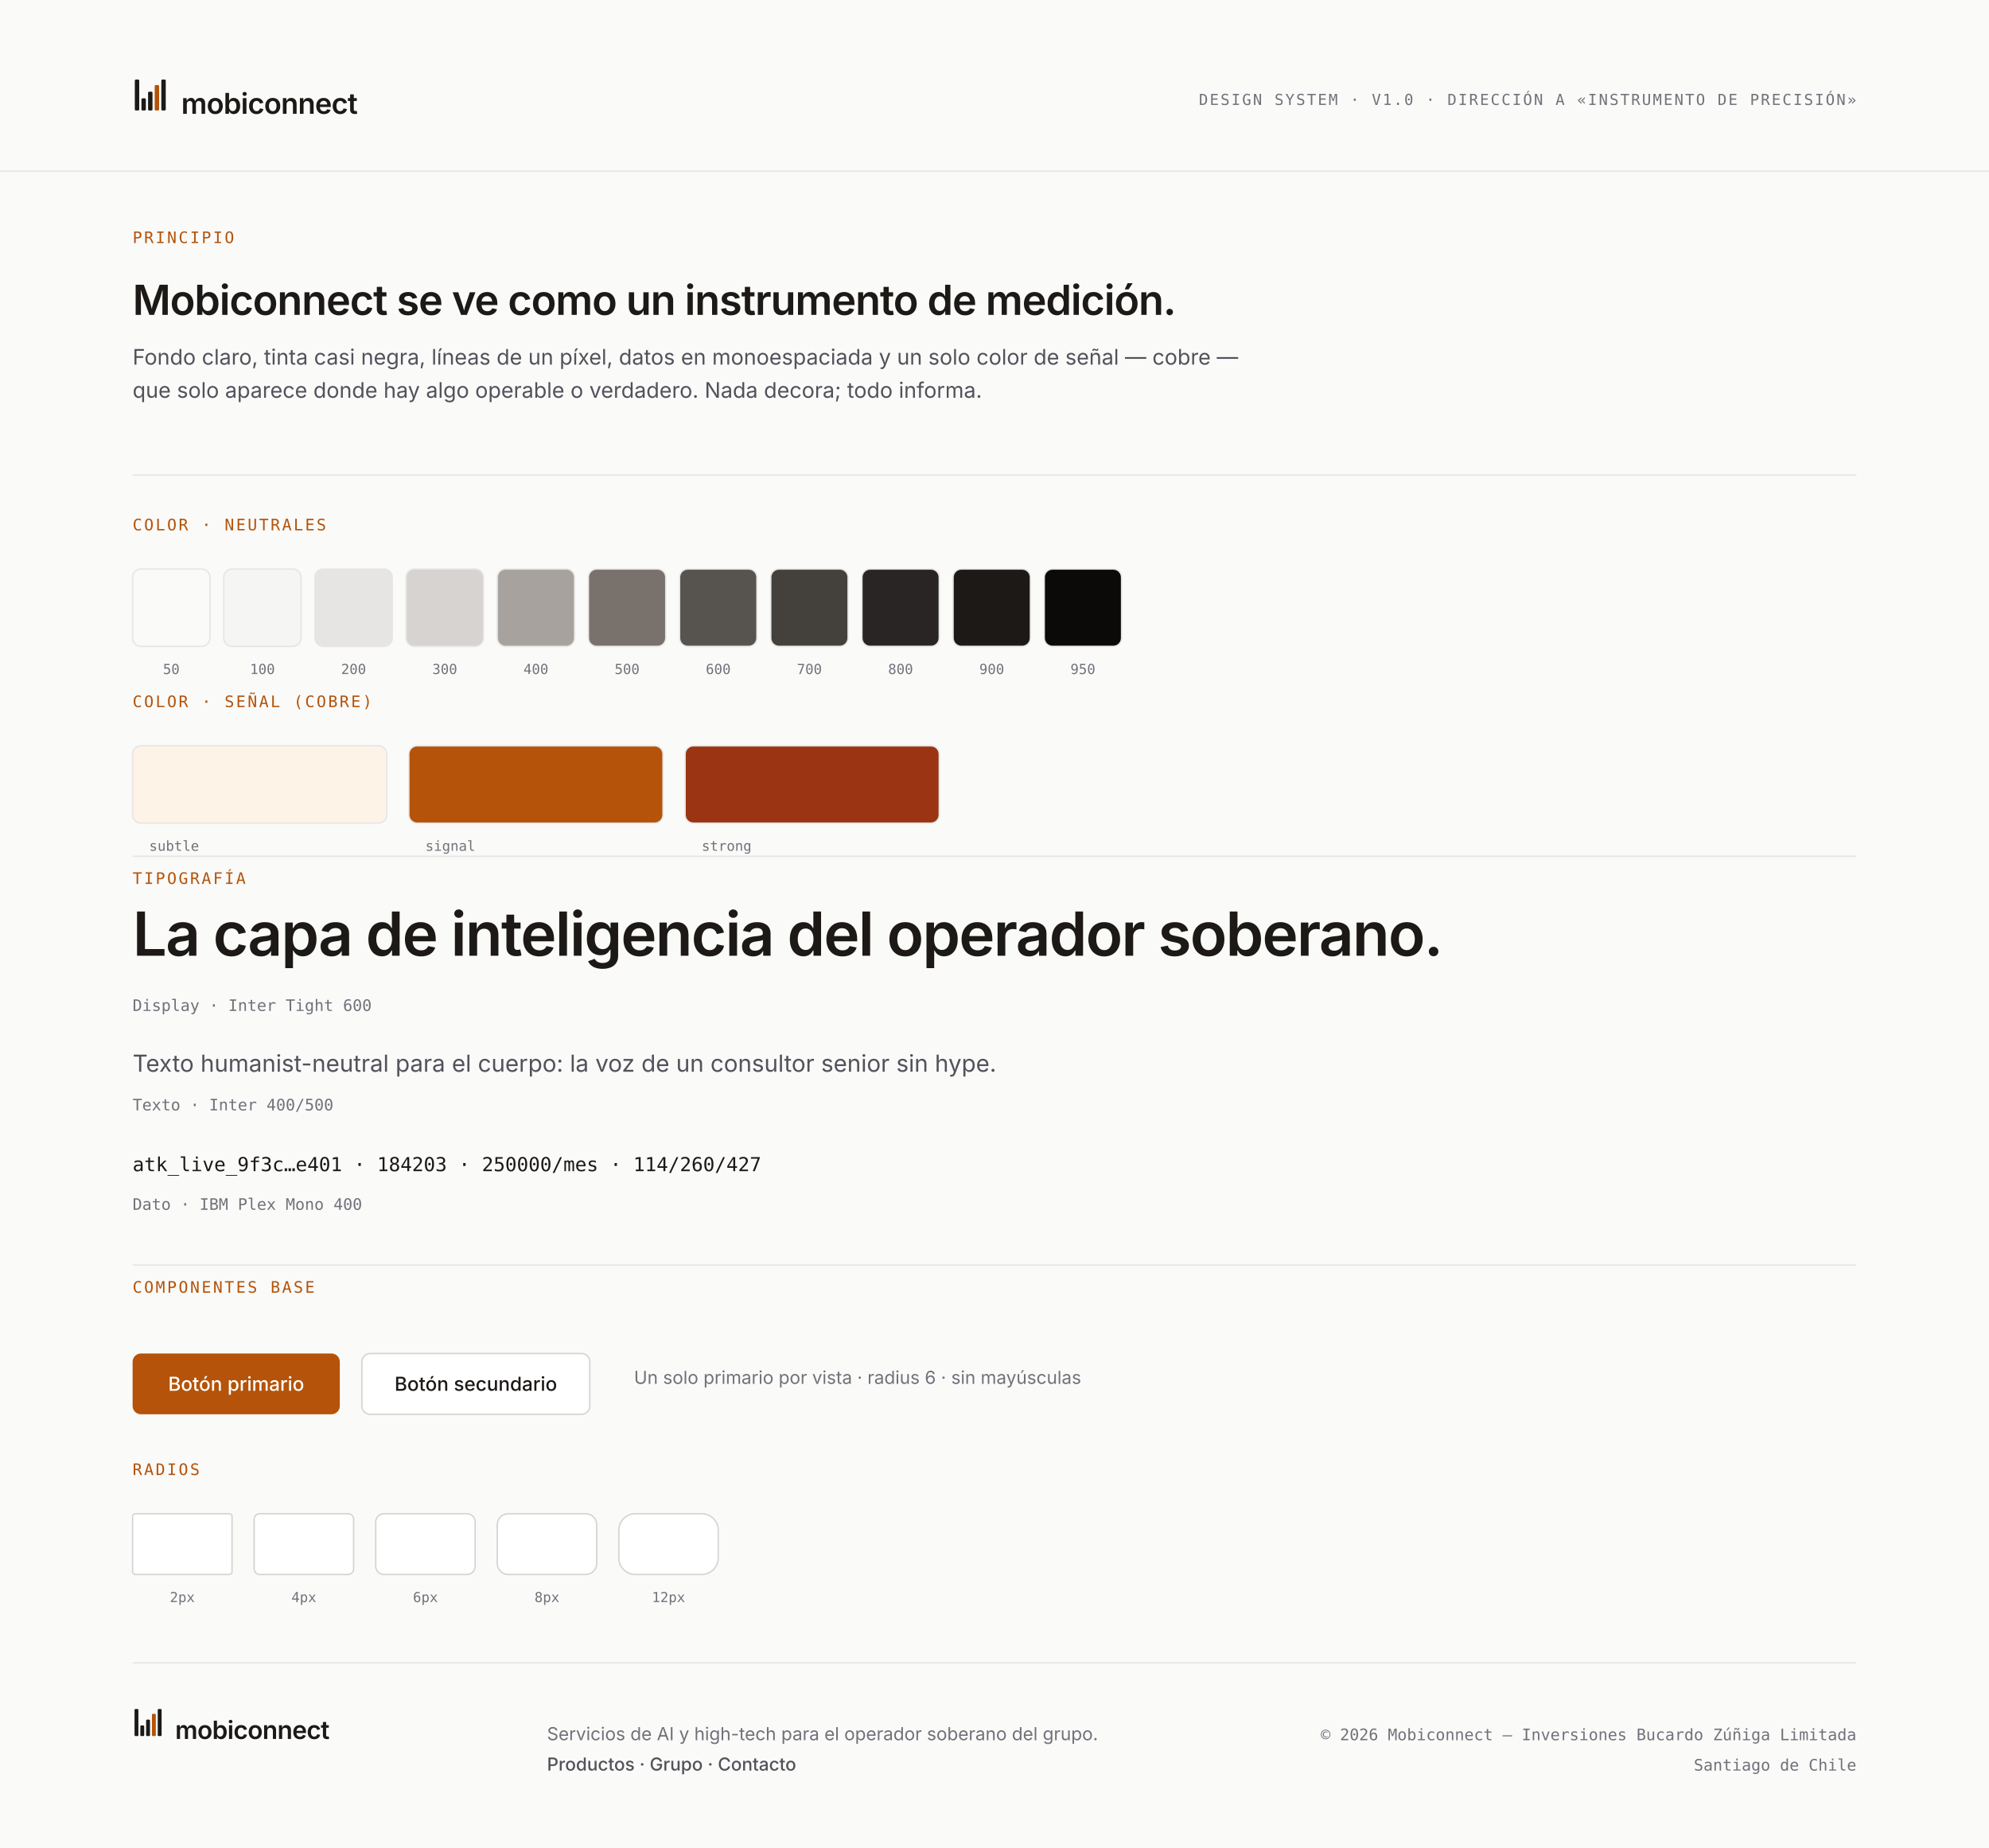
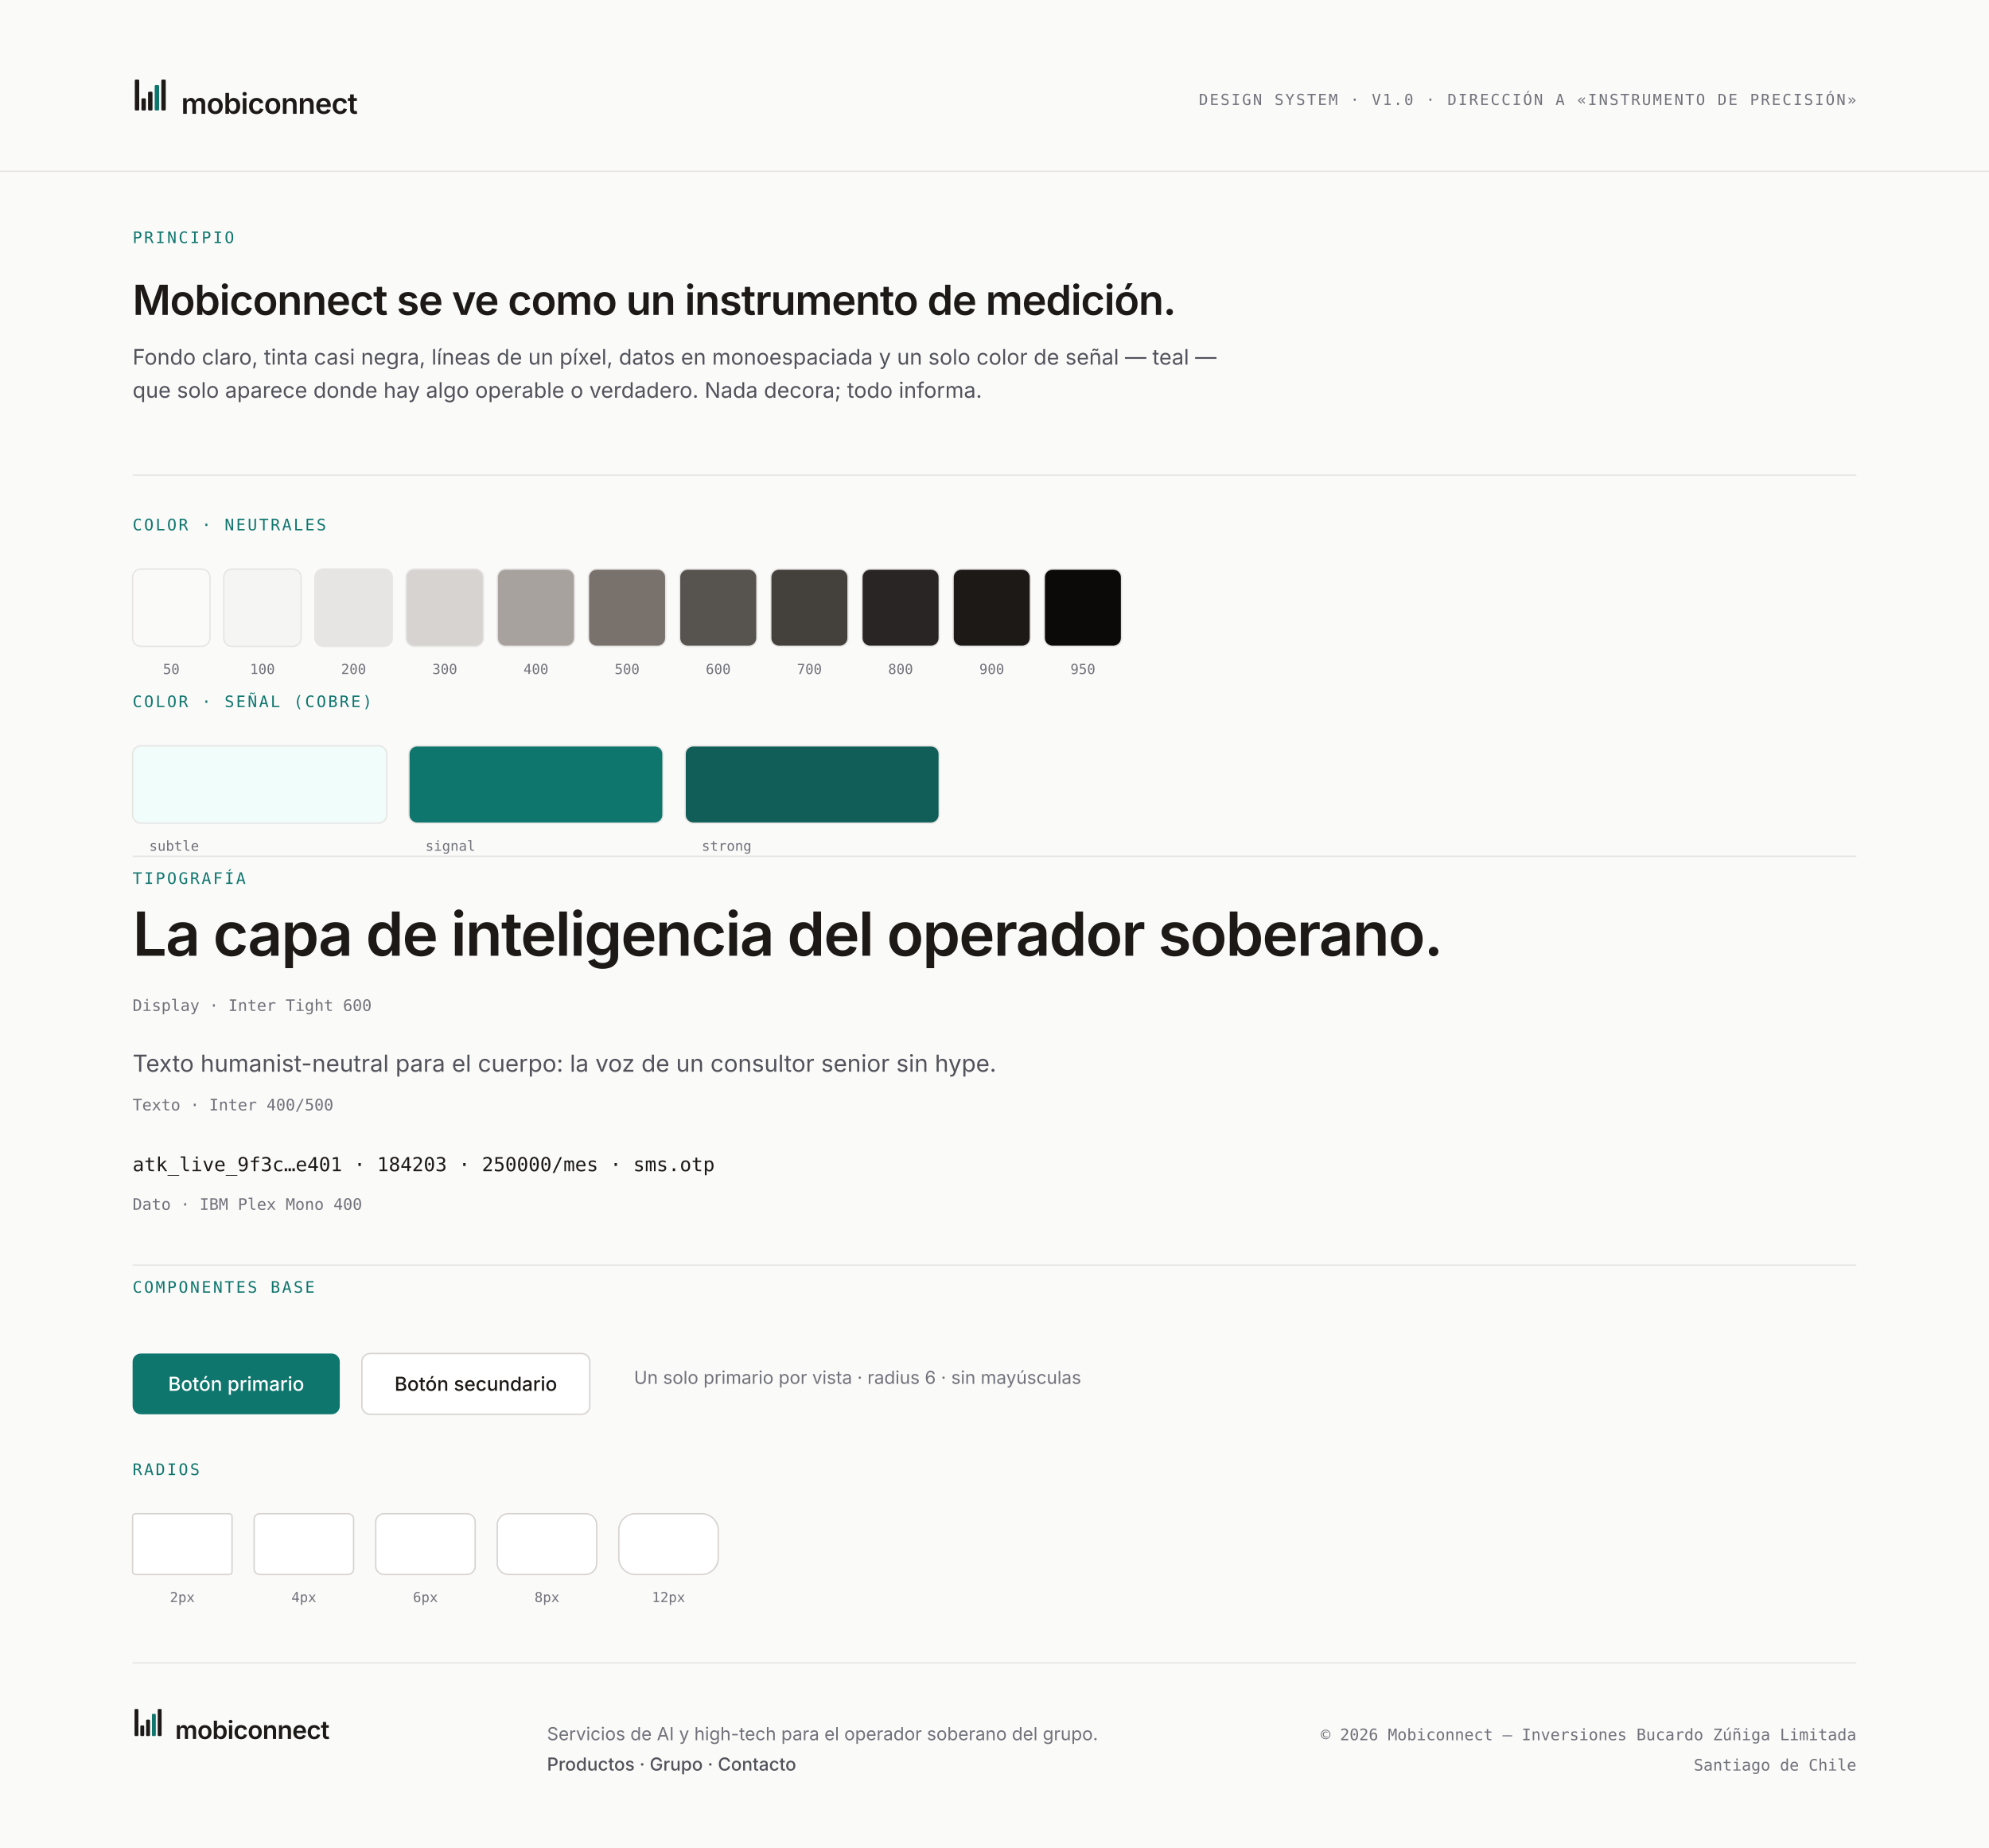
<svg xmlns="http://www.w3.org/2000/svg" width="1440" height="1338" viewBox="0 0 1440 1338">
  <rect x="0" y="0" width="1440" height="1338" fill="#FAFAF9" />
  <g id="logo">
    <g transform="translate(96,56) scale(0.8)">
      <rect x="2" y="2" width="4" height="28" fill="#1C1917" rx="1" />
      <rect x="26" y="2" width="4" height="28" fill="#1C1917" rx="1" />
      <rect x="8" y="19" width="4" height="11" fill="#1C1917" rx="1" />
      <rect x="14" y="13" width="4" height="17" fill="#1C1917" rx="1" />
-       <rect x="20" y="7" width="4" height="23" fill="#B45309" rx="1" />
+       <rect x="20" y="7" width="4" height="23" fill="#0F766E" rx="1" />
      <text x="44" y="33" font-family="Inter, 'Helvetica Neue', Arial, sans-serif" font-size="26" font-weight="600" fill="#1C1917" letter-spacing="-0.5">mobiconnect</text>
    </g>
  </g>
  <text x="1344" y="76" font-family="'IBM Plex Mono', 'SF Mono', Consolas, monospace" font-size="11" font-weight="500" fill="#71717A" letter-spacing="1.2" text-anchor="end">DESIGN SYSTEM · V1.0 · DIRECCIÓN A «INSTRUMENTO DE PRECISIÓN»</text>
  <line x1="0" y1="124" x2="1440" y2="124" stroke="#E7E5E4" stroke-width="1" />
  <g id="principio">
-     <text x="96" y="176" font-family="'IBM Plex Mono', 'SF Mono', Consolas, monospace" font-size="11.5" font-weight="500" fill="#B45309" letter-spacing="1.4">PRINCIPIO</text>
+     <text x="96" y="176" font-family="'IBM Plex Mono', 'SF Mono', Consolas, monospace" font-size="11.5" font-weight="500" fill="#0F766E" letter-spacing="1.4">PRINCIPIO</text>
    <text x="96" y="228" font-family="'Inter Tight', Inter, 'Helvetica Neue', Arial, sans-serif" font-size="30" font-weight="600" fill="#1C1917" letter-spacing="-0.6">Mobiconnect se ve como un instrumento de medición.</text>
-     <text x="96" y="264" font-family="Inter, 'Helvetica Neue', Arial, sans-serif" font-size="15.5" font-weight="400" fill="#52525B">Fondo claro, tinta casi negra, líneas de un píxel, datos en monoespaciada y un solo color de señal — cobre —</text>
+     <text x="96" y="264" font-family="Inter, 'Helvetica Neue', Arial, sans-serif" font-size="15.5" font-weight="400" fill="#52525B">Fondo claro, tinta casi negra, líneas de un píxel, datos en monoespaciada y un solo color de señal — teal —</text>
    <text x="96" y="288" font-family="Inter, 'Helvetica Neue', Arial, sans-serif" font-size="15.5" font-weight="400" fill="#52525B">que solo aparece donde hay algo operable o verdadero. Nada decora; todo informa.</text>
  </g>
  <line x1="96" y1="344" x2="1344" y2="344" stroke="#E7E5E4" stroke-width="1" />
-   <text x="96" y="384" font-family="'IBM Plex Mono', 'SF Mono', Consolas, monospace" font-size="11.5" font-weight="500" fill="#B45309" letter-spacing="1.4">COLOR · NEUTRALES</text>
+   <text x="96" y="384" font-family="'IBM Plex Mono', 'SF Mono', Consolas, monospace" font-size="11.5" font-weight="500" fill="#0F766E" letter-spacing="1.4">COLOR · NEUTRALES</text>
  <rect x="96" y="412" width="56" height="56" fill="#FAFAF9" rx="6" stroke="#E7E5E4" stroke-width="1" />
  <text x="124" y="488" font-family="'IBM Plex Mono', 'SF Mono', Consolas, monospace" font-size="10" font-weight="500" fill="#71717A" text-anchor="middle">50</text>
  <rect x="162" y="412" width="56" height="56" fill="#F5F5F4" rx="6" stroke="#E7E5E4" stroke-width="1" />
  <text x="190" y="488" font-family="'IBM Plex Mono', 'SF Mono', Consolas, monospace" font-size="10" font-weight="500" fill="#71717A" text-anchor="middle">100</text>
  <rect x="228" y="412" width="56" height="56" fill="#E7E5E4" rx="6" stroke="#E7E5E4" stroke-width="1" />
  <text x="256" y="488" font-family="'IBM Plex Mono', 'SF Mono', Consolas, monospace" font-size="10" font-weight="500" fill="#71717A" text-anchor="middle">200</text>
  <rect x="294" y="412" width="56" height="56" fill="#D6D3D1" rx="6" stroke="#E7E5E4" stroke-width="1" />
  <text x="322" y="488" font-family="'IBM Plex Mono', 'SF Mono', Consolas, monospace" font-size="10" font-weight="500" fill="#71717A" text-anchor="middle">300</text>
  <rect x="360" y="412" width="56" height="56" fill="#A8A29E" rx="6" stroke="#E7E5E4" stroke-width="1" />
  <text x="388" y="488" font-family="'IBM Plex Mono', 'SF Mono', Consolas, monospace" font-size="10" font-weight="500" fill="#71717A" text-anchor="middle">400</text>
  <rect x="426" y="412" width="56" height="56" fill="#78716C" rx="6" stroke="#E7E5E4" stroke-width="1" />
  <text x="454" y="488" font-family="'IBM Plex Mono', 'SF Mono', Consolas, monospace" font-size="10" font-weight="500" fill="#71717A" text-anchor="middle">500</text>
  <rect x="492" y="412" width="56" height="56" fill="#57534E" rx="6" stroke="#E7E5E4" stroke-width="1" />
  <text x="520" y="488" font-family="'IBM Plex Mono', 'SF Mono', Consolas, monospace" font-size="10" font-weight="500" fill="#71717A" text-anchor="middle">600</text>
  <rect x="558" y="412" width="56" height="56" fill="#44403C" rx="6" stroke="#E7E5E4" stroke-width="1" />
  <text x="586" y="488" font-family="'IBM Plex Mono', 'SF Mono', Consolas, monospace" font-size="10" font-weight="500" fill="#71717A" text-anchor="middle">700</text>
  <rect x="624" y="412" width="56" height="56" fill="#292524" rx="6" stroke="#E7E5E4" stroke-width="1" />
  <text x="652" y="488" font-family="'IBM Plex Mono', 'SF Mono', Consolas, monospace" font-size="10" font-weight="500" fill="#71717A" text-anchor="middle">800</text>
  <rect x="690" y="412" width="56" height="56" fill="#1C1917" rx="6" stroke="#E7E5E4" stroke-width="1" />
  <text x="718" y="488" font-family="'IBM Plex Mono', 'SF Mono', Consolas, monospace" font-size="10" font-weight="500" fill="#71717A" text-anchor="middle">900</text>
  <rect x="756" y="412" width="56" height="56" fill="#0C0A09" rx="6" stroke="#E7E5E4" stroke-width="1" />
  <text x="784" y="488" font-family="'IBM Plex Mono', 'SF Mono', Consolas, monospace" font-size="10" font-weight="500" fill="#71717A" text-anchor="middle">950</text>
-   <text x="96" y="512" font-family="'IBM Plex Mono', 'SF Mono', Consolas, monospace" font-size="11.5" font-weight="500" fill="#B45309" letter-spacing="1.4">COLOR · SEÑAL (COBRE)</text>
-   <rect x="96" y="540" width="184" height="56" fill="#FEF3E7" rx="6" stroke="#E7E5E4" stroke-width="1" />
+   <text x="96" y="512" font-family="'IBM Plex Mono', 'SF Mono', Consolas, monospace" font-size="11.5" font-weight="500" fill="#0F766E" letter-spacing="1.4">COLOR · SEÑAL (COBRE)</text>
+   <rect x="96" y="540" width="184" height="56" fill="#F0FDFA" rx="6" stroke="#E7E5E4" stroke-width="1" />
  <text x="108" y="616" font-family="'IBM Plex Mono', 'SF Mono', Consolas, monospace" font-size="10" font-weight="500" fill="#71717A">subtle</text>
-   <rect x="296" y="540" width="184" height="56" fill="#B45309" rx="6" stroke="#E7E5E4" stroke-width="1" />
+   <rect x="296" y="540" width="184" height="56" fill="#0F766E" rx="6" stroke="#E7E5E4" stroke-width="1" />
  <text x="308" y="616" font-family="'IBM Plex Mono', 'SF Mono', Consolas, monospace" font-size="10" font-weight="500" fill="#71717A">signal</text>
-   <rect x="496" y="540" width="184" height="56" fill="#9A3412" rx="6" stroke="#E7E5E4" stroke-width="1" />
+   <rect x="496" y="540" width="184" height="56" fill="#115E59" rx="6" stroke="#E7E5E4" stroke-width="1" />
  <text x="508" y="616" font-family="'IBM Plex Mono', 'SF Mono', Consolas, monospace" font-size="10" font-weight="500" fill="#71717A">strong</text>
  <line x1="96" y1="620" x2="1344" y2="620" stroke="#E7E5E4" stroke-width="1" />
-   <text x="96" y="640" font-family="'IBM Plex Mono', 'SF Mono', Consolas, monospace" font-size="11.5" font-weight="500" fill="#B45309" letter-spacing="1.4">TIPOGRAFÍA</text>
+   <text x="96" y="640" font-family="'IBM Plex Mono', 'SF Mono', Consolas, monospace" font-size="11.5" font-weight="500" fill="#0F766E" letter-spacing="1.4">TIPOGRAFÍA</text>
  <text x="96" y="692" font-family="'Inter Tight', Inter, 'Helvetica Neue', Arial, sans-serif" font-size="44" font-weight="600" fill="#1C1917" letter-spacing="-1">La capa de inteligencia del operador soberano.</text>
  <text x="96" y="732" font-family="'IBM Plex Mono', 'SF Mono', Consolas, monospace" font-size="11.5" font-weight="500" fill="#71717A">Display · Inter Tight 600</text>
  <text x="96" y="776" font-family="Inter, 'Helvetica Neue', Arial, sans-serif" font-size="17" font-weight="400" fill="#52525B">Texto humanist-neutral para el cuerpo: la voz de un consultor senior sin hype.</text>
  <text x="96" y="804" font-family="'IBM Plex Mono', 'SF Mono', Consolas, monospace" font-size="11.5" font-weight="500" fill="#71717A">Texto · Inter 400/500</text>
-   <text x="96" y="848" font-family="'IBM Plex Mono', 'SF Mono', Consolas, monospace" font-size="14" font-weight="400" fill="#1C1917">atk_live_9f3c…e401 · 184203 · 250000/mes · 114/260/427</text>
+   <text x="96" y="848" font-family="'IBM Plex Mono', 'SF Mono', Consolas, monospace" font-size="14" font-weight="400" fill="#1C1917">atk_live_9f3c…e401 · 184203 · 250000/mes · sms.otp</text>
  <text x="96" y="876" font-family="'IBM Plex Mono', 'SF Mono', Consolas, monospace" font-size="11.5" font-weight="500" fill="#71717A">Dato · IBM Plex Mono 400</text>
  <line x1="96" y1="916" x2="1344" y2="916" stroke="#E7E5E4" stroke-width="1" />
-   <text x="96" y="936" font-family="'IBM Plex Mono', 'SF Mono', Consolas, monospace" font-size="11.5" font-weight="500" fill="#B45309" letter-spacing="1.4">COMPONENTES BASE</text>
-   <rect x="96" y="980" width="150" height="44" fill="#B45309" rx="6" />
+   <text x="96" y="936" font-family="'IBM Plex Mono', 'SF Mono', Consolas, monospace" font-size="11.5" font-weight="500" fill="#0F766E" letter-spacing="1.4">COMPONENTES BASE</text>
+   <rect x="96" y="980" width="150" height="44" fill="#0F766E" rx="6" />
  <text x="171.0" y="1007.0" font-family="Inter, 'Helvetica Neue', Arial, sans-serif" font-size="14" font-weight="500" fill="#FFFFFF" text-anchor="middle">Botón primario</text>
  <rect x="262" y="980" width="165" height="44" fill="#FFFFFF" rx="6" stroke="#D6D3D1" stroke-width="1" />
  <text x="344.5" y="1007.0" font-family="Inter, 'Helvetica Neue', Arial, sans-serif" font-size="14" font-weight="500" fill="#1C1917" text-anchor="middle">Botón secundario</text>
  <text x="459" y="1002" font-family="Inter, 'Helvetica Neue', Arial, sans-serif" font-size="13" font-weight="400" fill="#71717A">Un solo primario por vista · radius 6 · sin mayúsculas</text>
-   <text x="96" y="1068" font-family="'IBM Plex Mono', 'SF Mono', Consolas, monospace" font-size="11.5" font-weight="500" fill="#B45309" letter-spacing="1.4">RADIOS</text>
+   <text x="96" y="1068" font-family="'IBM Plex Mono', 'SF Mono', Consolas, monospace" font-size="11.5" font-weight="500" fill="#0F766E" letter-spacing="1.4">RADIOS</text>
  <rect x="96" y="1096" width="72" height="44" fill="#FFFFFF" rx="2" stroke="#D6D3D1" stroke-width="1" />
  <text x="132" y="1160" font-family="'IBM Plex Mono', 'SF Mono', Consolas, monospace" font-size="10" font-weight="500" fill="#71717A" text-anchor="middle">2px</text>
  <rect x="184" y="1096" width="72" height="44" fill="#FFFFFF" rx="4" stroke="#D6D3D1" stroke-width="1" />
  <text x="220" y="1160" font-family="'IBM Plex Mono', 'SF Mono', Consolas, monospace" font-size="10" font-weight="500" fill="#71717A" text-anchor="middle">4px</text>
  <rect x="272" y="1096" width="72" height="44" fill="#FFFFFF" rx="6" stroke="#D6D3D1" stroke-width="1" />
  <text x="308" y="1160" font-family="'IBM Plex Mono', 'SF Mono', Consolas, monospace" font-size="10" font-weight="500" fill="#71717A" text-anchor="middle">6px</text>
  <rect x="360" y="1096" width="72" height="44" fill="#FFFFFF" rx="8" stroke="#D6D3D1" stroke-width="1" />
  <text x="396" y="1160" font-family="'IBM Plex Mono', 'SF Mono', Consolas, monospace" font-size="10" font-weight="500" fill="#71717A" text-anchor="middle">8px</text>
  <rect x="448" y="1096" width="72" height="44" fill="#FFFFFF" rx="12" stroke="#D6D3D1" stroke-width="1" />
  <text x="484" y="1160" font-family="'IBM Plex Mono', 'SF Mono', Consolas, monospace" font-size="10" font-weight="500" fill="#71717A" text-anchor="middle">12px</text>
  <g id="footer">
    <line x1="96" y1="1204" x2="1344" y2="1204" stroke="#E7E5E4" stroke-width="1" />
    <g transform="translate(96,1236) scale(0.7)">
      <rect x="2" y="2" width="4" height="28" fill="#1C1917" rx="1" />
      <rect x="26" y="2" width="4" height="28" fill="#1C1917" rx="1" />
      <rect x="8" y="19" width="4" height="11" fill="#1C1917" rx="1" />
      <rect x="14" y="13" width="4" height="17" fill="#1C1917" rx="1" />
-       <rect x="20" y="7" width="4" height="23" fill="#B45309" rx="1" />
+       <rect x="20" y="7" width="4" height="23" fill="#0F766E" rx="1" />
      <text x="44" y="33" font-family="Inter, 'Helvetica Neue', Arial, sans-serif" font-size="26" font-weight="600" fill="#1C1917" letter-spacing="-0.5">mobiconnect</text>
    </g>
    <text x="396" y="1260" font-family="Inter, 'Helvetica Neue', Arial, sans-serif" font-size="13" font-weight="400" fill="#71717A">Servicios de AI y high-tech para el operador soberano del grupo.</text>
    <text x="396" y="1282" font-family="Inter, 'Helvetica Neue', Arial, sans-serif" font-size="13" font-weight="500" fill="#52525B">Productos · Grupo · Contacto</text>
    <text x="1344" y="1260" font-family="'IBM Plex Mono', 'SF Mono', Consolas, monospace" font-size="11.5" font-weight="400" fill="#71717A" text-anchor="end">© 2026 Mobiconnect — Inversiones Bucardo Zúñiga Limitada</text>
    <text x="1344" y="1282" font-family="'IBM Plex Mono', 'SF Mono', Consolas, monospace" font-size="11.5" font-weight="400" fill="#71717A" text-anchor="end">Santiago de Chile</text>
  </g>
</svg>
